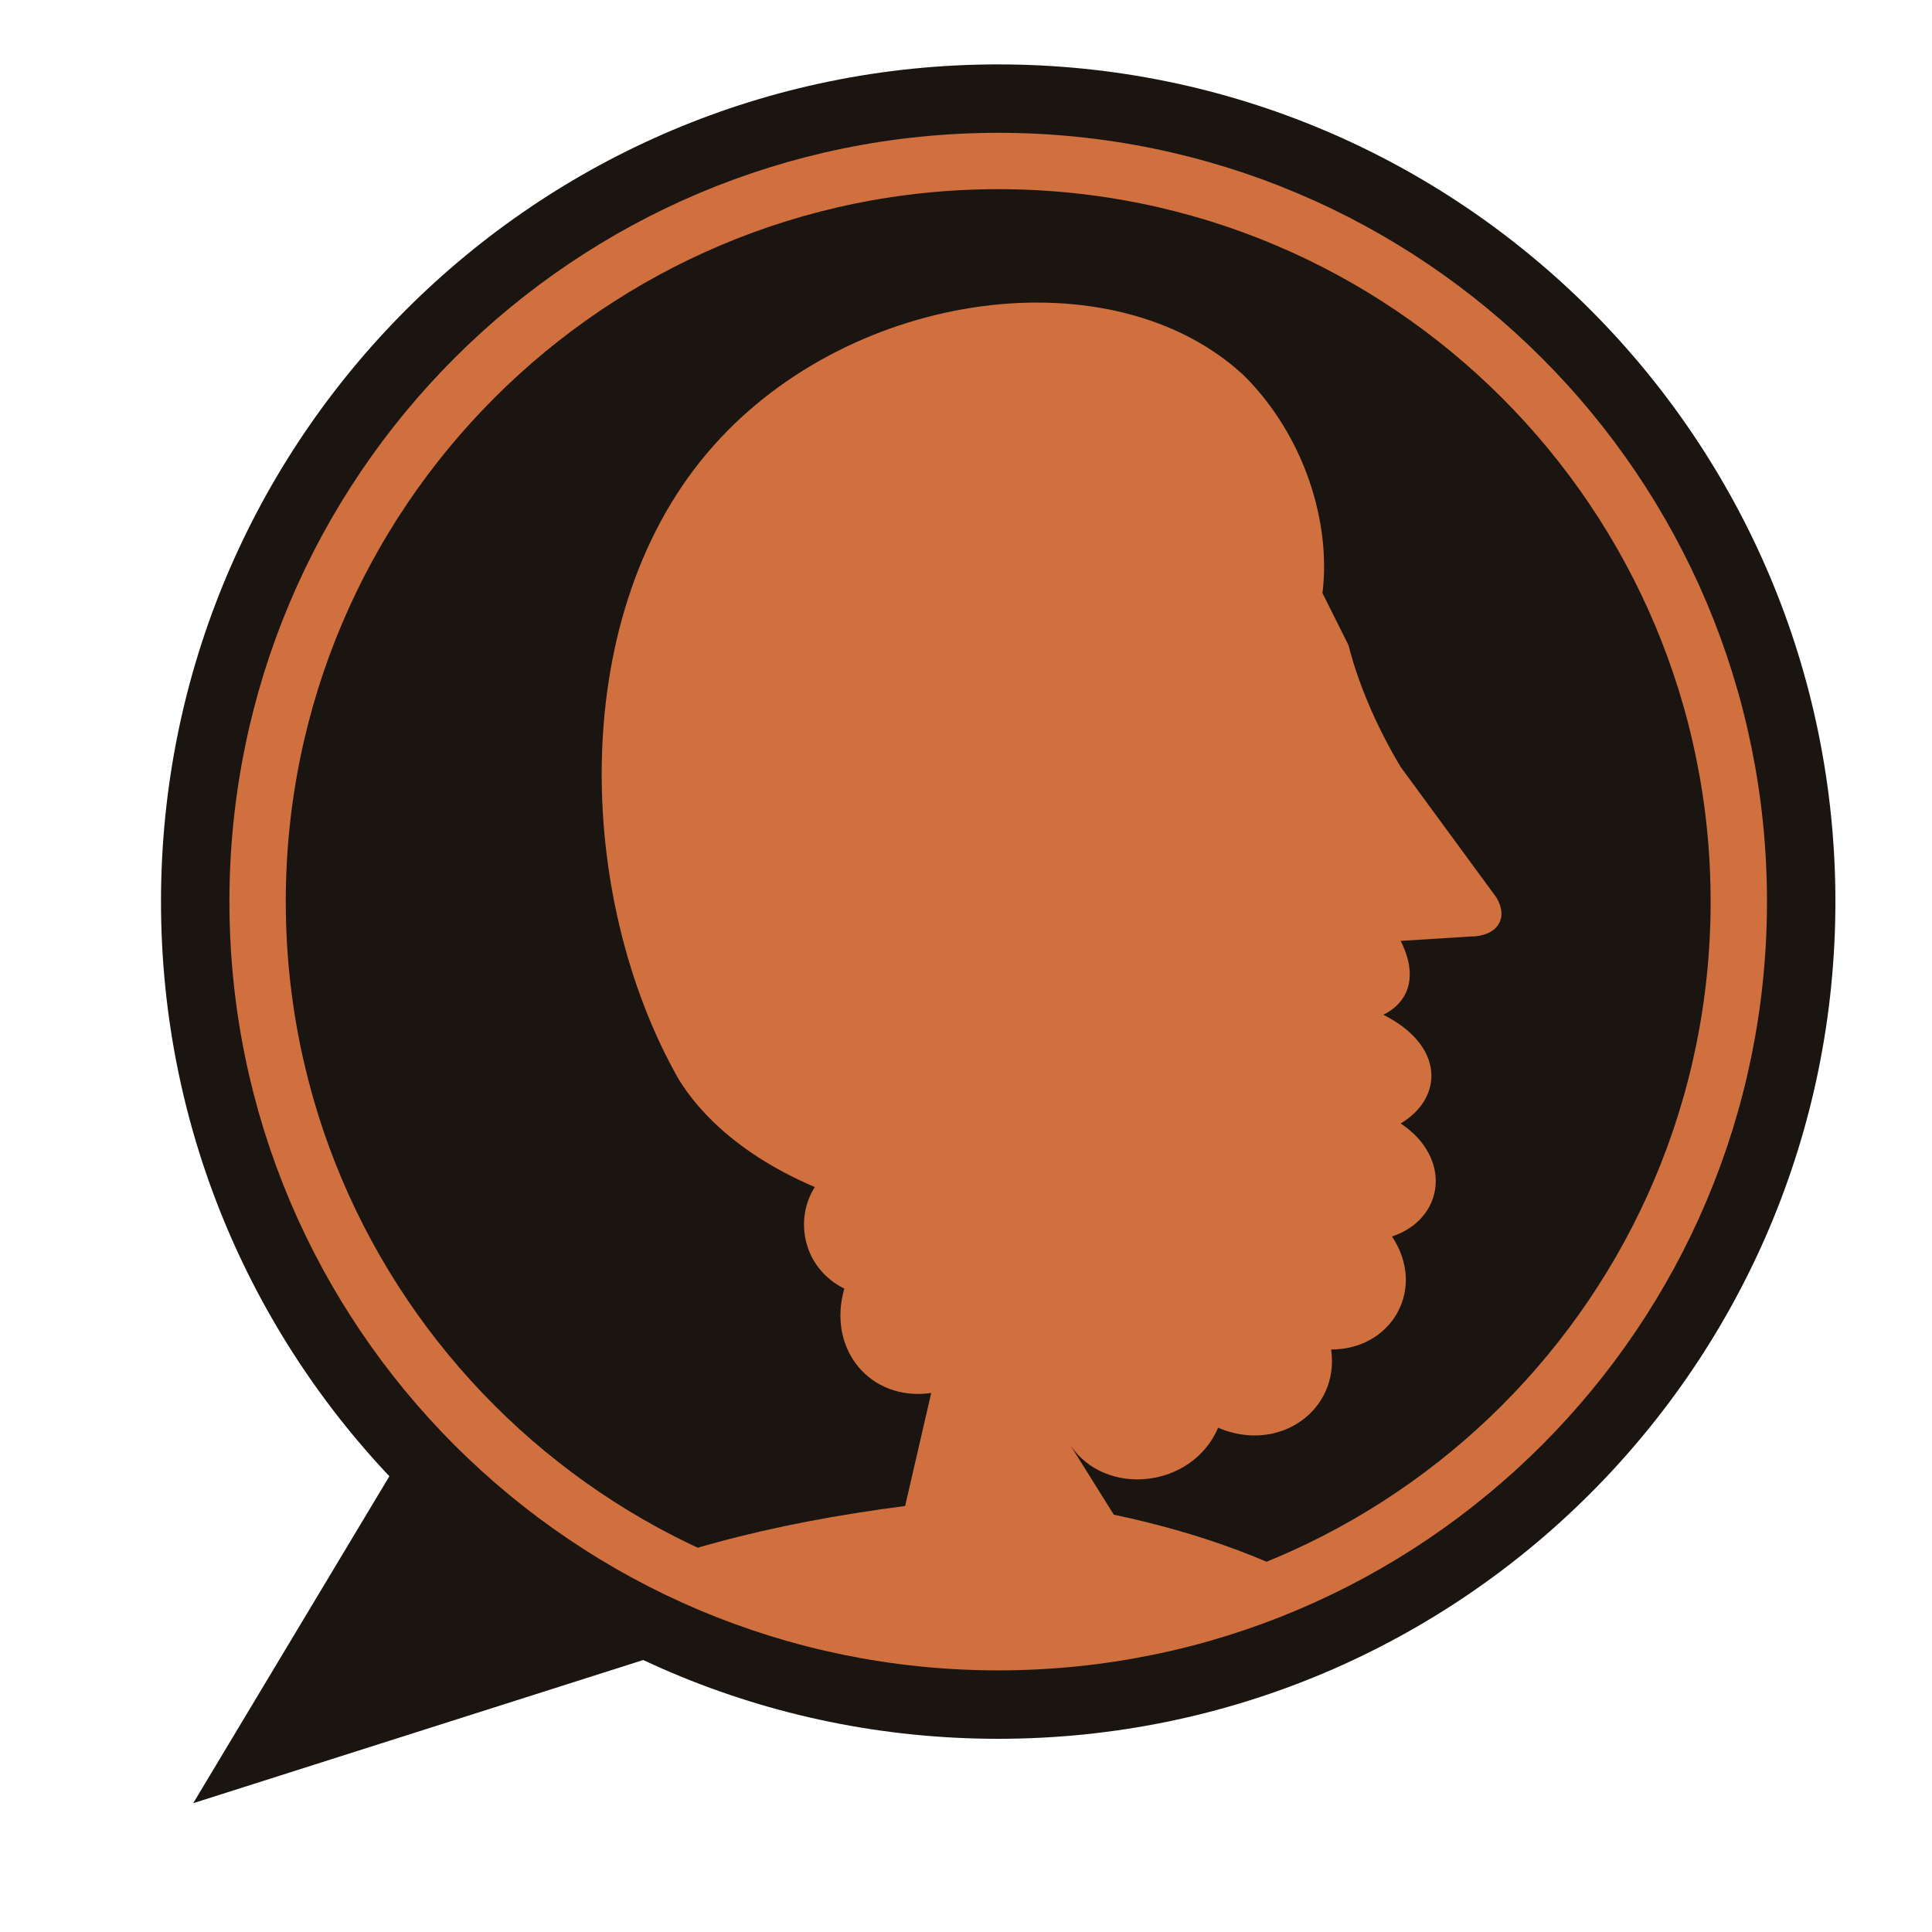
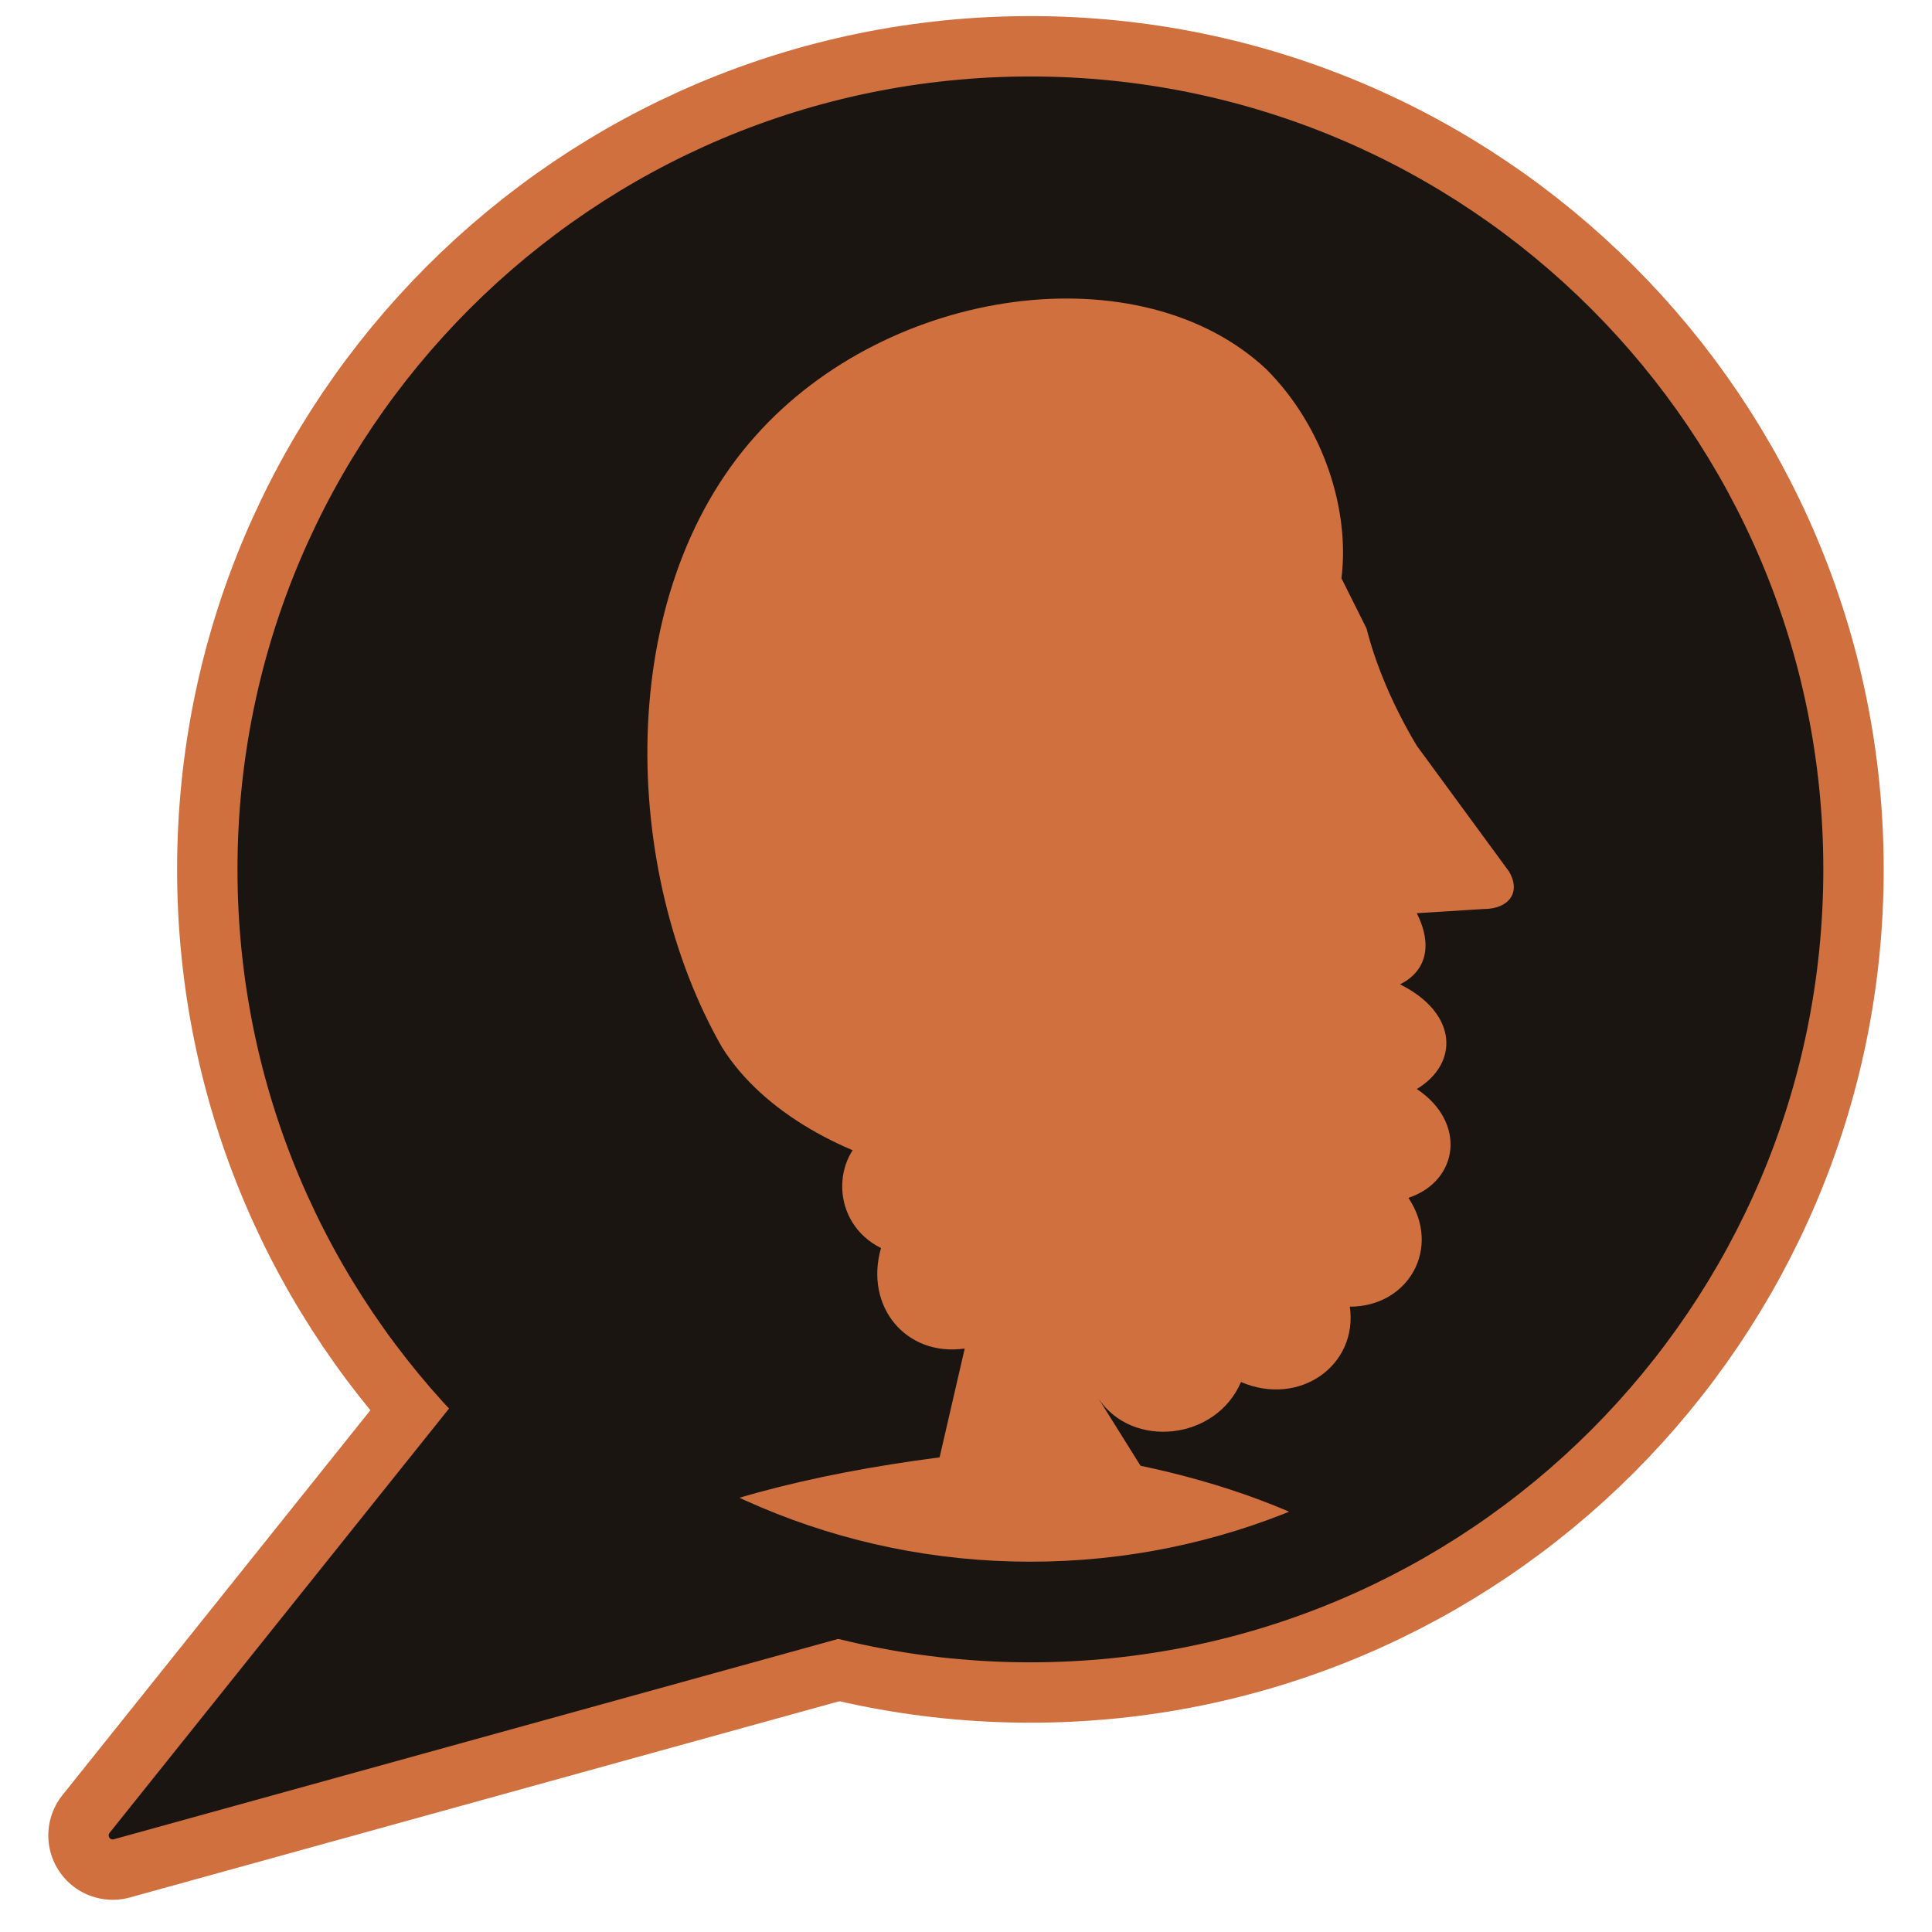
<svg xmlns="http://www.w3.org/2000/svg" viewBox="0 0 120 120">
  <defs>
    <clipPath id="face">
-       <circle cx="62" cy="56" r="46" />
+       <circle cx="64" cy="54" r="43" />
    </clipPath>
  </defs>
-   <path d="M30 82 L12 112 L56 98 Z" fill="#1b1512" />
-   <circle cx="62" cy="56" r="52" fill="#1b1512" />
+   <g stroke="#d0703f" stroke-width="8" stroke-linejoin="round">
+     <circle cx="64" cy="54" r="49" />
+     <path d="M 31 84 L 7 114 L 54 101 Z" />
+   </g>
+   <g fill="#1b1512" stroke="#1b1512" stroke-width="0.5">
+     <circle cx="64" cy="54" r="49" />
+     <path d="M 31 84 L 7 114 L 54 101 Z" stroke-linejoin="round" />
+   </g>
  <g clip-path="url(#face)">
-     <g transform="translate(60 66) scale(0.27) translate(-262 -300)">
+     <g transform="translate(62 64) scale(0.26) translate(-262 -300)">
      <path d="M 196 304 C 172 262 170 196 204 158 C 236 122 296 114 326 142 C 340 156 346 176 344 192 L 350 204 C 352 212 356 222 362 232 L 384 262 C 387 267 384 271 378 271 L 362 272 C 366 280 364 286 358 289 C 372 296 372 308 362 314 C 374 322 372 336 360 340 C 368 352 360 366 346 366 C 348 380 334 390 320 384 C 314 398 294 400 286 388 L 296 404 C 334 412 372 430 392 470 L 120 470 C 140 430 186 410 248 402 L 254 376 C 240 378 230 366 234 352 C 222 346 222 330 232 324 L 244 334 C 226 330 206 320 196 304 Z" fill="#d0703f" />
    </g>
  </g>
-   <circle cx="62" cy="56" r="46" fill="none" stroke="#d0703f" stroke-width="3.5" />
</svg>
